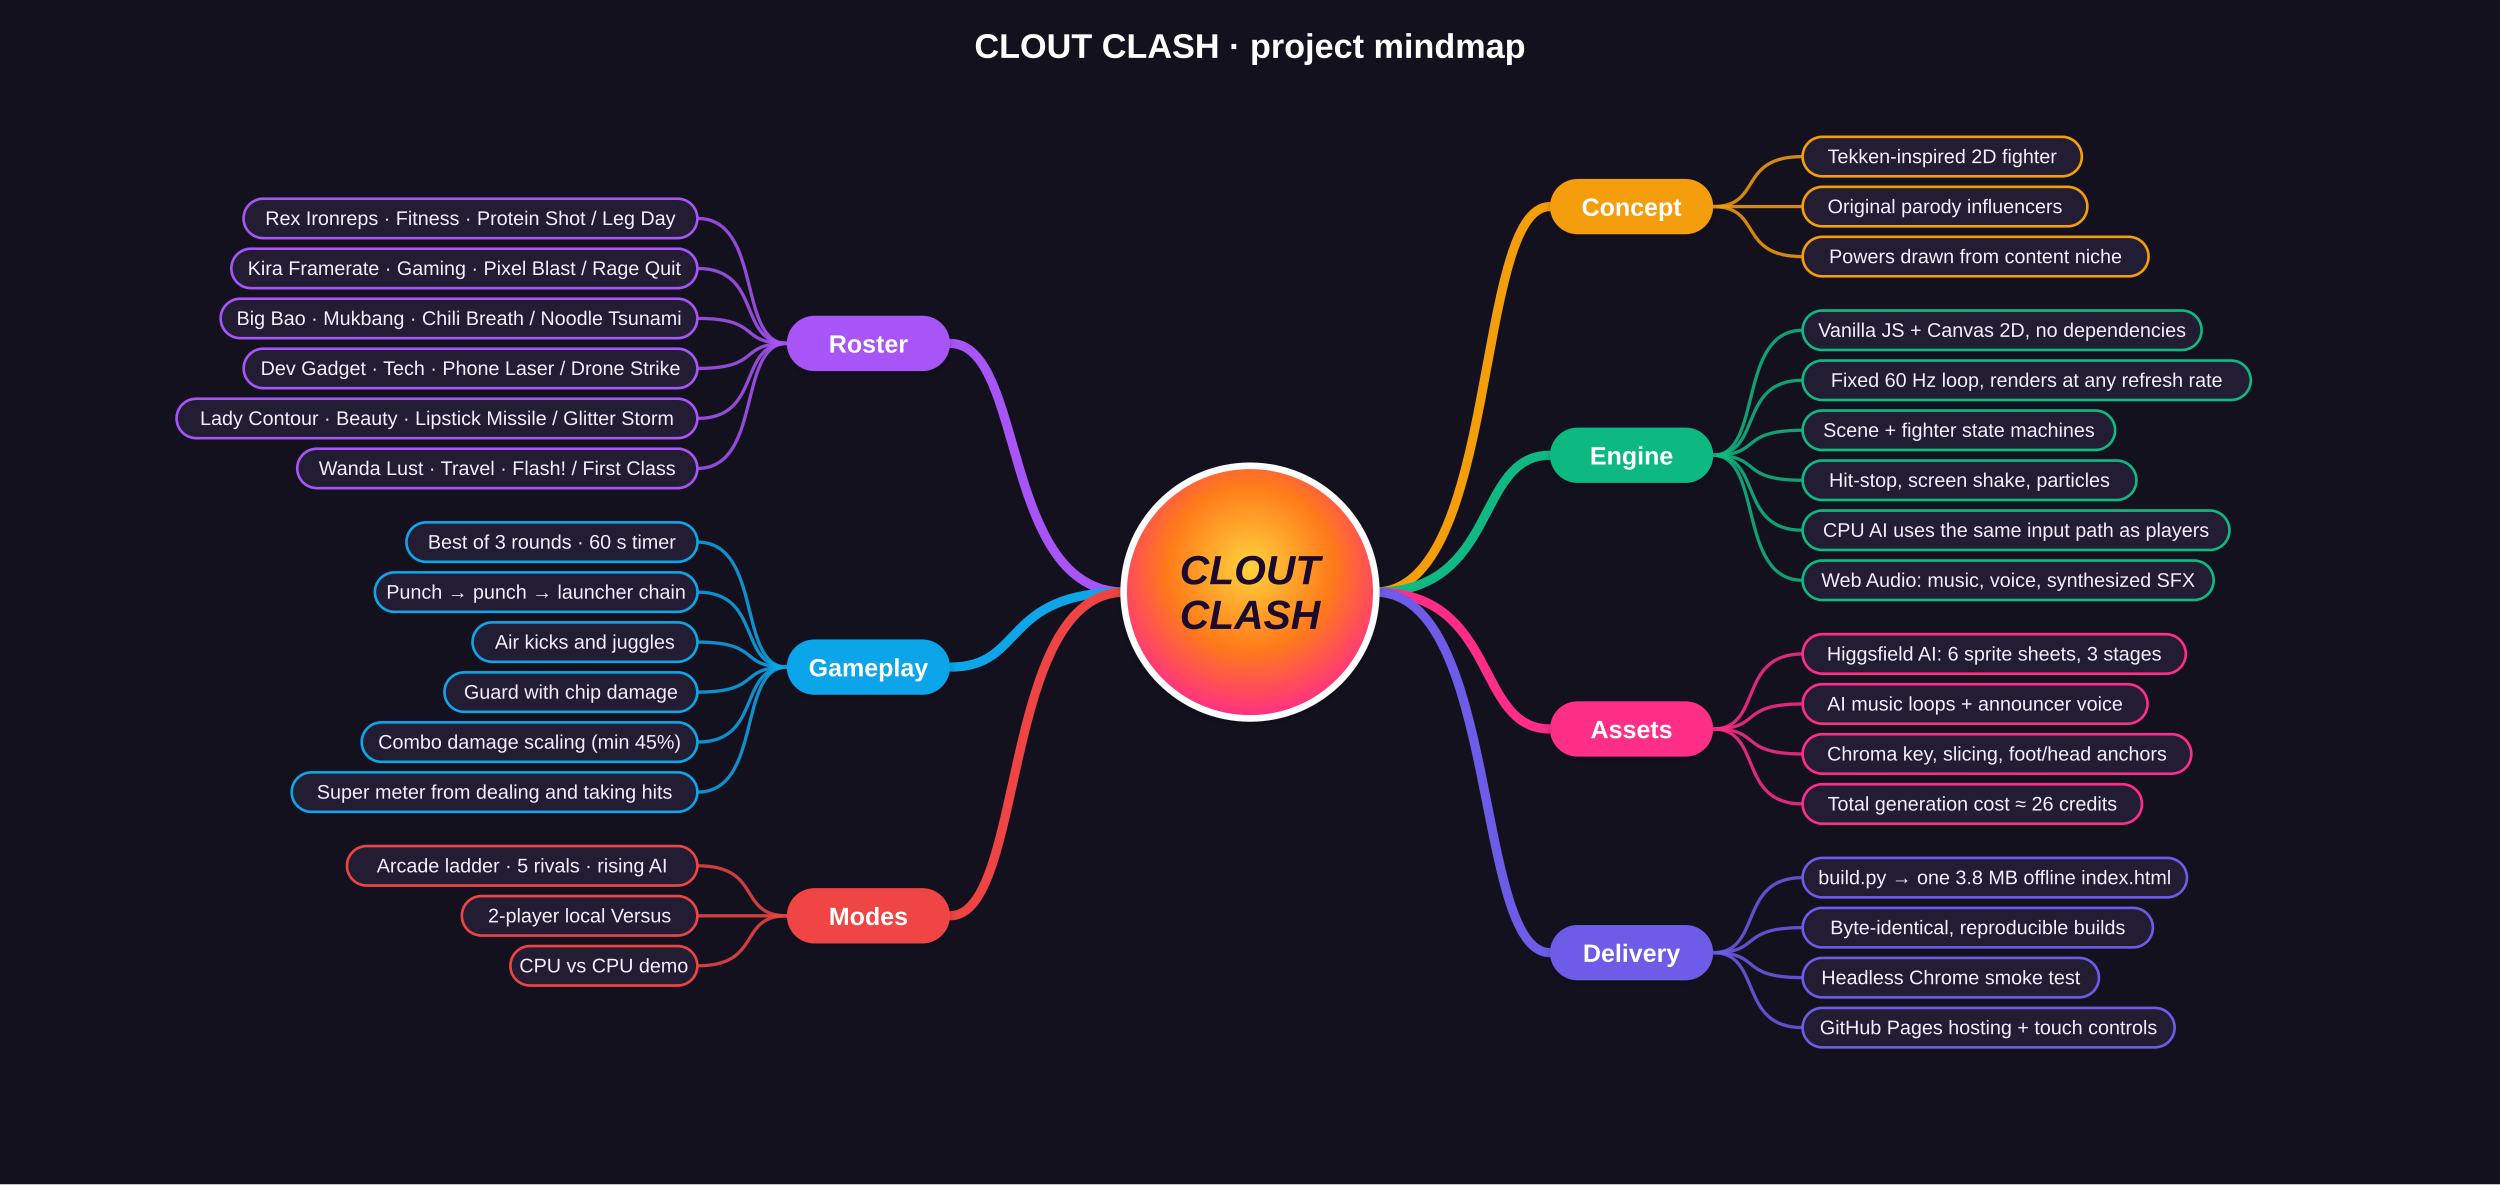
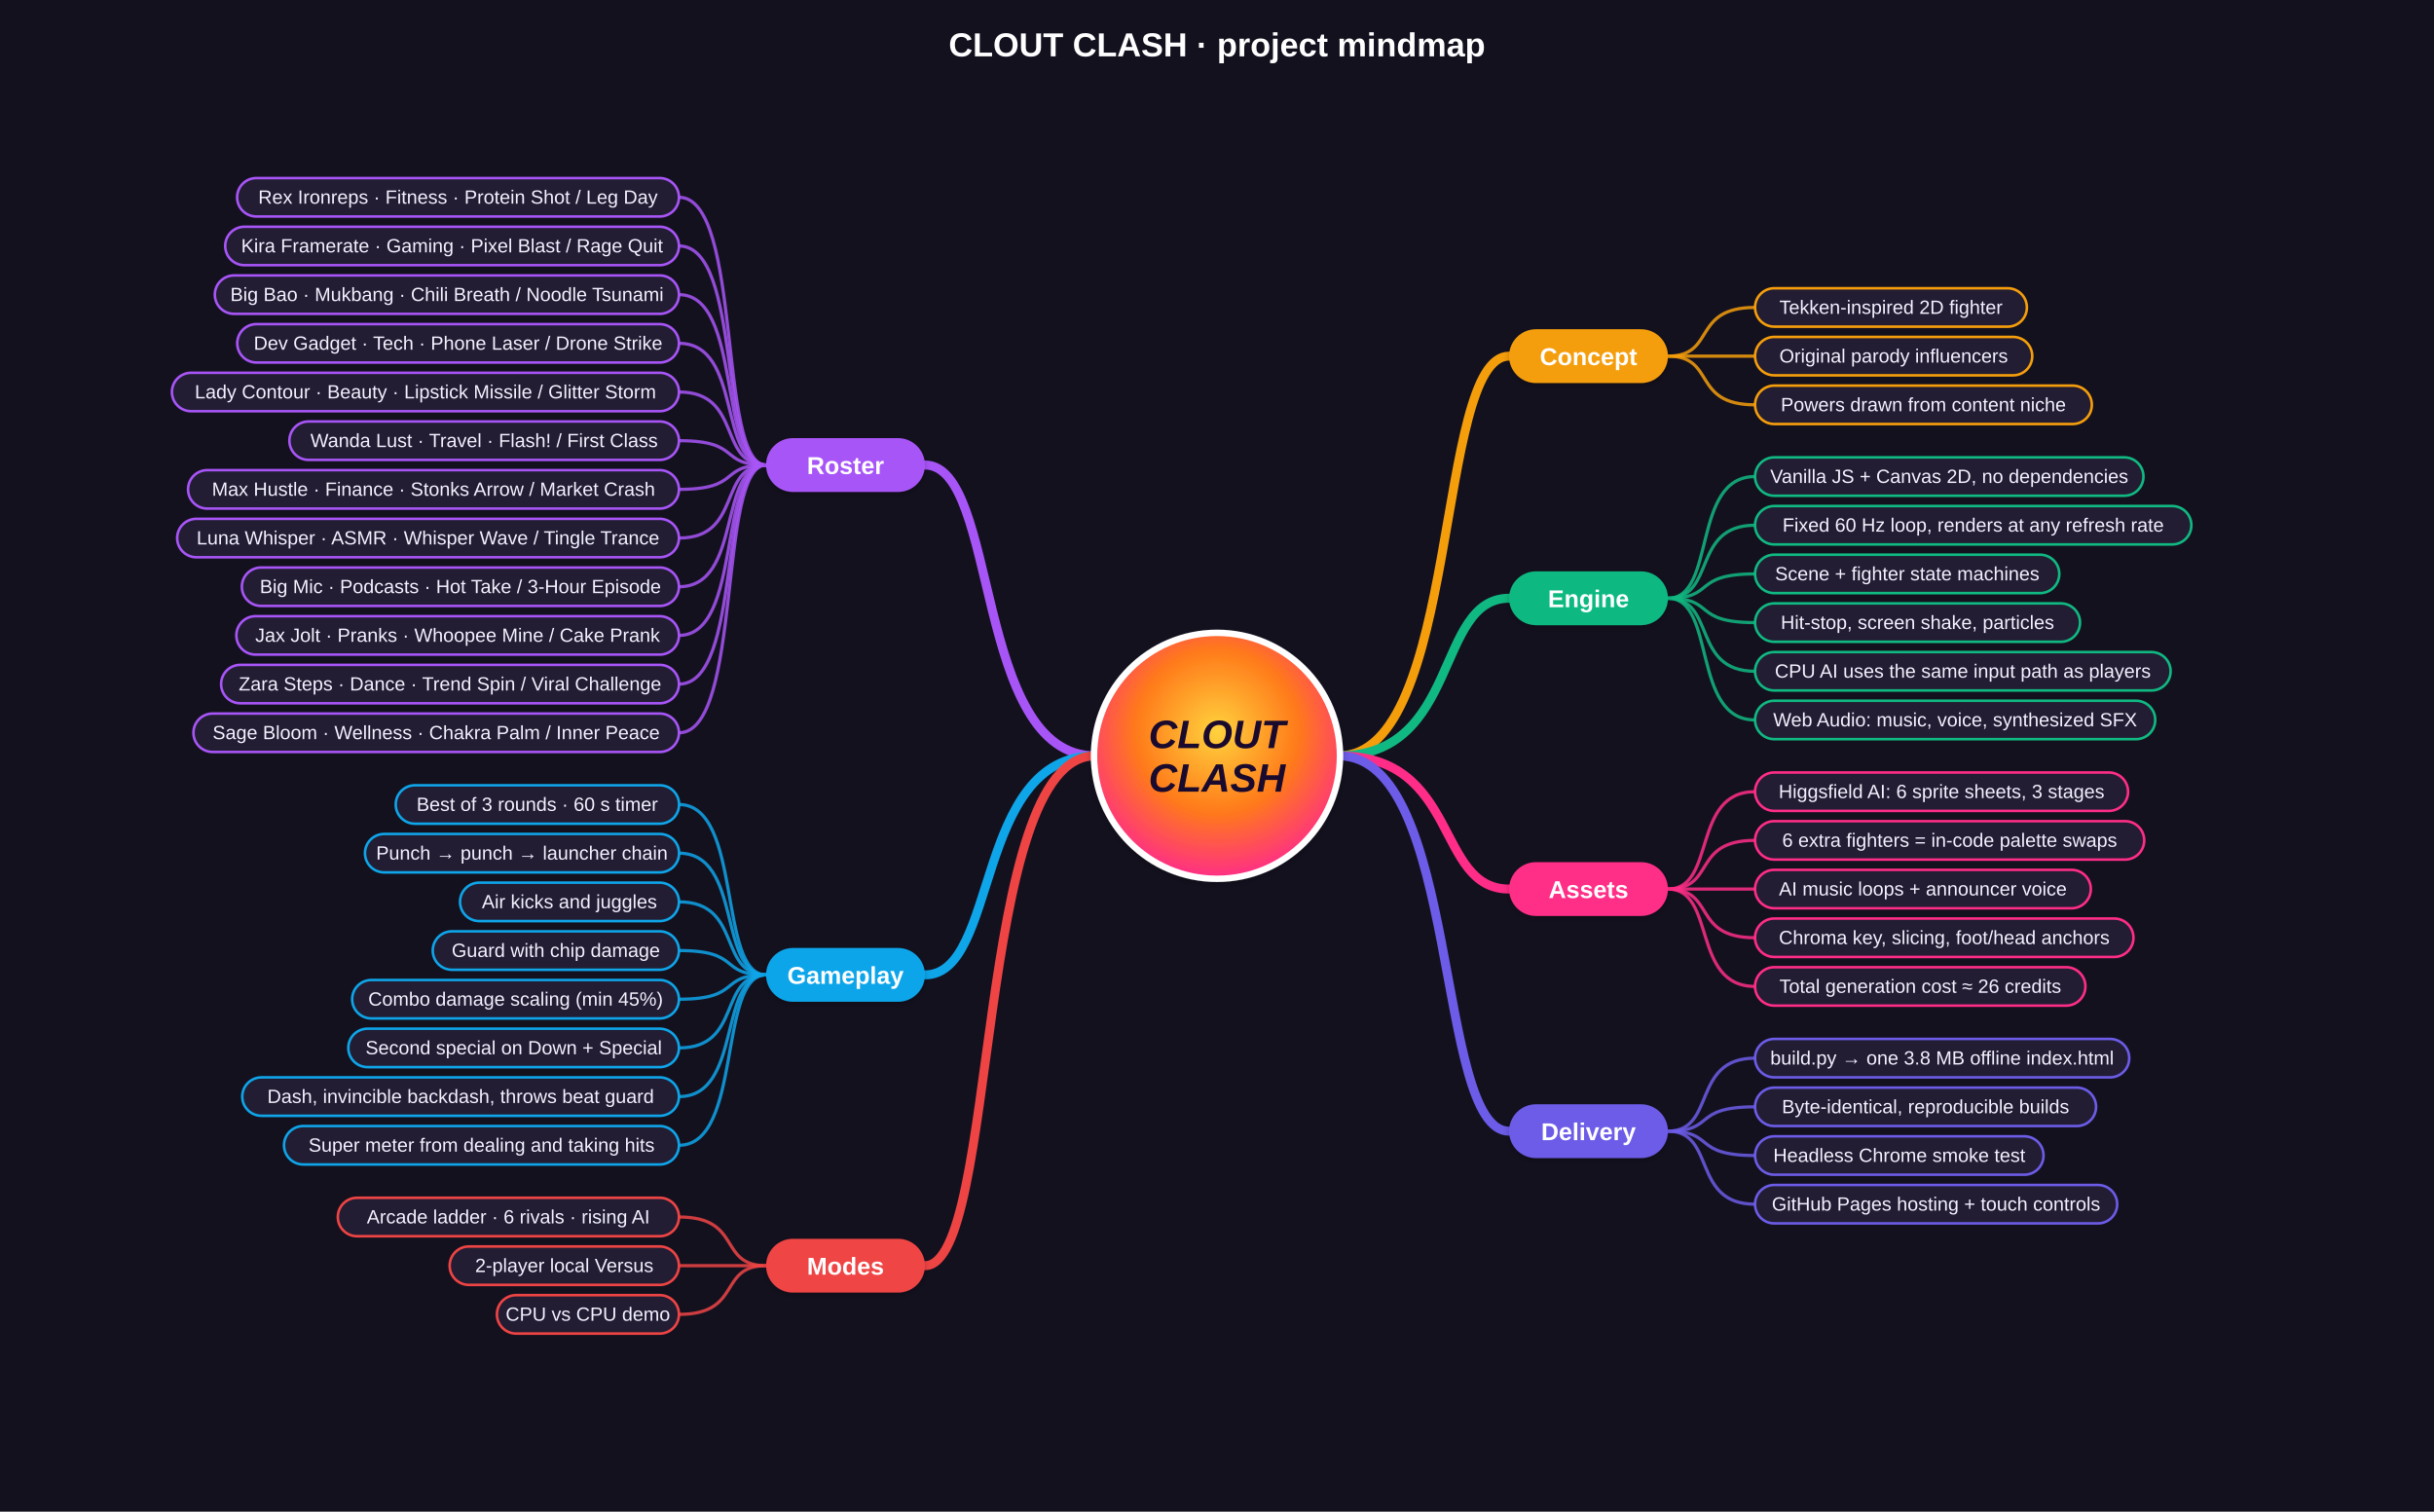
- <svg xmlns="http://www.w3.org/2000/svg" viewBox="0 0 1900 900" width="1900" height="900" font-family="Arial, Helvetica, sans-serif">
+ <svg xmlns="http://www.w3.org/2000/svg" viewBox="0 0 1900 1180" width="1900" height="1180" font-family="Arial, Helvetica, sans-serif">
  <defs>
    <radialGradient id="g" cx="50%" cy="40%" r="60%">
      <stop offset="0" stop-color="#ffd23d" />
      <stop offset=".55" stop-color="#ff7a1a" />
      <stop offset="1" stop-color="#ff2d87" />
    </radialGradient>
    <filter id="s" x="-20%" y="-20%" width="140%" height="140%">
      <feDropShadow dx="0" dy="2" stdDeviation="2.5" flood-opacity=".25" />
    </filter>
  </defs>
-   <rect width="1900" height="900" fill="#14111f" />
+   <rect width="1900" height="1180" fill="#14111f" />
  <text x="950.0" y="44" fill="#ffffff" font-size="26" font-weight="700" text-anchor="middle">CLOUT CLASH · project mindmap</text>
-   <path d="M855.0,450.0 C760.0,450.0 780.0,261.0 722.0,261.0" stroke="#a855f7" stroke-width="7" fill="none" stroke-linecap="round" />
-   <path d="M598.0,261.0 C560.0,261.0 580.0,166.0 530.0,166.0" stroke="#a855f7" stroke-width="2.5" fill="none" opacity=".85" />
-   <rect x="185.1" y="151.0" width="344.9" height="30" rx="15" fill="#221d33" stroke="#a855f7" stroke-width="2" />
-   <text x="357.5" y="171.0" fill="#f4f1ff" font-size="15" text-anchor="middle">Rex Ironreps · Fitness · Protein Shot / Leg Day</text>
-   <path d="M598.0,261.0 C560.0,261.0 580.0,204.0 530.0,204.0" stroke="#a855f7" stroke-width="2.5" fill="none" opacity=".85" />
-   <rect x="175.8" y="189.0" width="354.2" height="30" rx="15" fill="#221d33" stroke="#a855f7" stroke-width="2" />
-   <text x="352.9" y="209.0" fill="#f4f1ff" font-size="15" text-anchor="middle">Kira Framerate · Gaming · Pixel Blast / Rage Quit</text>
-   <path d="M598.0,261.0 C560.0,261.0 580.0,242.0 530.0,242.0" stroke="#a855f7" stroke-width="2.5" fill="none" opacity=".85" />
-   <rect x="167.7" y="227.0" width="362.3" height="30" rx="15" fill="#221d33" stroke="#a855f7" stroke-width="2" />
-   <text x="348.9" y="247.0" fill="#f4f1ff" font-size="15" text-anchor="middle">Big Bao · Mukbang · Chili Breath / Noodle Tsunami</text>
-   <path d="M598.0,261.0 C560.0,261.0 580.0,280.0 530.0,280.0" stroke="#a855f7" stroke-width="2.5" fill="none" opacity=".85" />
-   <rect x="185.2" y="265.0" width="344.8" height="30" rx="15" fill="#221d33" stroke="#a855f7" stroke-width="2" />
-   <text x="357.6" y="285.0" fill="#f4f1ff" font-size="15" text-anchor="middle">Dev Gadget · Tech · Phone Laser / Drone Strike</text>
-   <path d="M598.0,261.0 C560.0,261.0 580.0,318.0 530.0,318.0" stroke="#a855f7" stroke-width="2.5" fill="none" opacity=".85" />
-   <rect x="134.2" y="303.0" width="395.8" height="30" rx="15" fill="#221d33" stroke="#a855f7" stroke-width="2" />
-   <text x="332.1" y="323.0" fill="#f4f1ff" font-size="15" text-anchor="middle">Lady Contour · Beauty · Lipstick Missile / Glitter Storm</text>
-   <path d="M598.0,261.0 C560.0,261.0 580.0,356.0 530.0,356.0" stroke="#a855f7" stroke-width="2.5" fill="none" opacity=".85" />
-   <rect x="225.9" y="341.0" width="304.1" height="30" rx="15" fill="#221d33" stroke="#a855f7" stroke-width="2" />
-   <text x="377.9" y="361.0" fill="#f4f1ff" font-size="15" text-anchor="middle">Wanda Lust · Travel · Flash! / First Class</text>
-   <rect x="598.0" y="240.0" width="124" height="42" rx="21" fill="#a855f7" filter="url(#s)" />
-   <text x="660.0" y="268.0" fill="#ffffff" font-size="19" font-weight="700" text-anchor="middle">Roster</text>
-   <path d="M855.0,450.0 C760.0,450.0 780.0,507.0 722.0,507.0" stroke="#0ea5e9" stroke-width="7" fill="none" stroke-linecap="round" />
-   <path d="M598.0,507.0 C560.0,507.0 580.0,412.0 530.0,412.0" stroke="#0ea5e9" stroke-width="2.5" fill="none" opacity=".85" />
-   <rect x="308.9" y="397.0" width="221.2" height="30" rx="15" fill="#221d33" stroke="#0ea5e9" stroke-width="2" />
-   <text x="419.4" y="417.0" fill="#f4f1ff" font-size="15" text-anchor="middle">Best of 3 rounds · 60 s timer</text>
-   <path d="M598.0,507.0 C560.0,507.0 580.0,450.0 530.0,450.0" stroke="#0ea5e9" stroke-width="2.5" fill="none" opacity=".85" />
-   <rect x="284.9" y="435.0" width="245.2" height="30" rx="15" fill="#221d33" stroke="#0ea5e9" stroke-width="2" />
-   <text x="407.4" y="455.0" fill="#f4f1ff" font-size="15" text-anchor="middle">Punch → punch → launcher chain</text>
-   <path d="M598.0,507.0 C560.0,507.0 580.0,488.0 530.0,488.0" stroke="#0ea5e9" stroke-width="2.5" fill="none" opacity=".85" />
-   <rect x="359.1" y="473.0" width="170.9" height="30" rx="15" fill="#221d33" stroke="#0ea5e9" stroke-width="2" />
-   <text x="444.5" y="493.0" fill="#f4f1ff" font-size="15" text-anchor="middle">Air kicks and juggles</text>
-   <path d="M598.0,507.0 C560.0,507.0 580.0,526.0 530.0,526.0" stroke="#0ea5e9" stroke-width="2.5" fill="none" opacity=".85" />
-   <rect x="337.8" y="511.0" width="192.2" height="30" rx="15" fill="#221d33" stroke="#0ea5e9" stroke-width="2" />
-   <text x="433.9" y="531.0" fill="#f4f1ff" font-size="15" text-anchor="middle">Guard with chip damage</text>
-   <path d="M598.0,507.0 C560.0,507.0 580.0,564.0 530.0,564.0" stroke="#0ea5e9" stroke-width="2.5" fill="none" opacity=".85" />
-   <rect x="274.9" y="549.0" width="255.1" height="30" rx="15" fill="#221d33" stroke="#0ea5e9" stroke-width="2" />
-   <text x="402.5" y="569.0" fill="#f4f1ff" font-size="15" text-anchor="middle">Combo damage scaling (min 45%)</text>
-   <path d="M598.0,507.0 C560.0,507.0 580.0,602.0 530.0,602.0" stroke="#0ea5e9" stroke-width="2.5" fill="none" opacity=".85" />
-   <rect x="221.7" y="587.0" width="308.3" height="30" rx="15" fill="#221d33" stroke="#0ea5e9" stroke-width="2" />
-   <text x="375.9" y="607.0" fill="#f4f1ff" font-size="15" text-anchor="middle">Super meter from dealing and taking hits</text>
-   <rect x="598.0" y="486.0" width="124" height="42" rx="21" fill="#0ea5e9" filter="url(#s)" />
-   <text x="660.0" y="514.0" fill="#ffffff" font-size="19" font-weight="700" text-anchor="middle">Gameplay</text>
-   <path d="M855.0,450.0 C760.0,450.0 780.0,696.0 722.0,696.0" stroke="#ef4444" stroke-width="7" fill="none" stroke-linecap="round" />
-   <path d="M598.0,696.0 C560.0,696.0 580.0,658.0 530.0,658.0" stroke="#ef4444" stroke-width="2.5" fill="none" opacity=".85" />
-   <rect x="263.7" y="643.0" width="266.3" height="30" rx="15" fill="#221d33" stroke="#ef4444" stroke-width="2" />
-   <text x="396.8" y="663.0" fill="#f4f1ff" font-size="15" text-anchor="middle">Arcade ladder · 5 rivals · rising AI</text>
-   <path d="M598.0,696.0 C560.0,696.0 580.0,696.0 530.0,696.0" stroke="#ef4444" stroke-width="2.5" fill="none" opacity=".85" />
-   <rect x="351.0" y="681.0" width="179.0" height="30" rx="15" fill="#221d33" stroke="#ef4444" stroke-width="2" />
-   <text x="440.5" y="701.0" fill="#f4f1ff" font-size="15" text-anchor="middle">2-player local Versus</text>
-   <path d="M598.0,696.0 C560.0,696.0 580.0,734.0 530.0,734.0" stroke="#ef4444" stroke-width="2.5" fill="none" opacity=".85" />
-   <rect x="387.9" y="719.0" width="142.1" height="30" rx="15" fill="#221d33" stroke="#ef4444" stroke-width="2" />
-   <text x="458.9" y="739.0" fill="#f4f1ff" font-size="15" text-anchor="middle">CPU vs CPU demo</text>
-   <rect x="598.0" y="675.0" width="124" height="42" rx="21" fill="#ef4444" filter="url(#s)" />
-   <text x="660.0" y="703.0" fill="#ffffff" font-size="19" font-weight="700" text-anchor="middle">Modes</text>
-   <path d="M1045.0,450.0 C1140.0,450.0 1120.0,157.0 1178.0,157.0" stroke="#f59e0b" stroke-width="7" fill="none" stroke-linecap="round" />
-   <path d="M1302.0,157.0 C1340.0,157.0 1320.0,119.0 1370.0,119.0" stroke="#f59e0b" stroke-width="2.5" fill="none" opacity=".85" />
-   <rect x="1370.0" y="104.0" width="212.2" height="30" rx="15" fill="#221d33" stroke="#f59e0b" stroke-width="2" />
-   <text x="1476.1" y="124.0" fill="#f4f1ff" font-size="15" text-anchor="middle">Tekken-inspired 2D fighter</text>
-   <path d="M1302.0,157.0 C1340.0,157.0 1320.0,157.0 1370.0,157.0" stroke="#f59e0b" stroke-width="2.5" fill="none" opacity=".85" />
-   <rect x="1370.0" y="142.0" width="216.4" height="30" rx="15" fill="#221d33" stroke="#f59e0b" stroke-width="2" />
-   <text x="1478.2" y="162.0" fill="#f4f1ff" font-size="15" text-anchor="middle">Original parody influencers</text>
-   <path d="M1302.0,157.0 C1340.0,157.0 1320.0,195.0 1370.0,195.0" stroke="#f59e0b" stroke-width="2.5" fill="none" opacity=".85" />
-   <rect x="1370.0" y="180.0" width="262.9" height="30" rx="15" fill="#221d33" stroke="#f59e0b" stroke-width="2" />
-   <text x="1501.4" y="200.0" fill="#f4f1ff" font-size="15" text-anchor="middle">Powers drawn from content niche</text>
-   <rect x="1178.0" y="136.0" width="124" height="42" rx="21" fill="#f59e0b" filter="url(#s)" />
-   <text x="1240.0" y="164.0" fill="#ffffff" font-size="19" font-weight="700" text-anchor="middle">Concept</text>
-   <path d="M1045.0,450.0 C1140.0,450.0 1120.0,346.0 1178.0,346.0" stroke="#10b981" stroke-width="7" fill="none" stroke-linecap="round" />
-   <path d="M1302.0,346.0 C1340.0,346.0 1320.0,251.0 1370.0,251.0" stroke="#10b981" stroke-width="2.5" fill="none" opacity=".85" />
-   <rect x="1370.0" y="236.0" width="303.2" height="30" rx="15" fill="#221d33" stroke="#10b981" stroke-width="2" />
-   <text x="1521.6" y="256.0" fill="#f4f1ff" font-size="15" text-anchor="middle">Vanilla JS + Canvas 2D, no dependencies</text>
-   <path d="M1302.0,346.0 C1340.0,346.0 1320.0,289.0 1370.0,289.0" stroke="#10b981" stroke-width="2.5" fill="none" opacity=".85" />
-   <rect x="1370.0" y="274.0" width="340.6" height="30" rx="15" fill="#221d33" stroke="#10b981" stroke-width="2" />
-   <text x="1540.3" y="294.0" fill="#f4f1ff" font-size="15" text-anchor="middle">Fixed 60 Hz loop, renders at any refresh rate</text>
-   <path d="M1302.0,346.0 C1340.0,346.0 1320.0,327.0 1370.0,327.0" stroke="#10b981" stroke-width="2.5" fill="none" opacity=".85" />
-   <rect x="1370.0" y="312.0" width="237.5" height="30" rx="15" fill="#221d33" stroke="#10b981" stroke-width="2" />
-   <text x="1488.8" y="332.0" fill="#f4f1ff" font-size="15" text-anchor="middle">Scene + fighter state machines</text>
-   <path d="M1302.0,346.0 C1340.0,346.0 1320.0,365.0 1370.0,365.0" stroke="#10b981" stroke-width="2.5" fill="none" opacity=".85" />
-   <rect x="1370.0" y="350.0" width="253.7" height="30" rx="15" fill="#221d33" stroke="#10b981" stroke-width="2" />
-   <text x="1496.8" y="370.0" fill="#f4f1ff" font-size="15" text-anchor="middle">Hit-stop, screen shake, particles</text>
-   <path d="M1302.0,346.0 C1340.0,346.0 1320.0,403.0 1370.0,403.0" stroke="#10b981" stroke-width="2.5" fill="none" opacity=".85" />
-   <rect x="1370.0" y="388.0" width="324.4" height="30" rx="15" fill="#221d33" stroke="#10b981" stroke-width="2" />
-   <text x="1532.2" y="408.0" fill="#f4f1ff" font-size="15" text-anchor="middle">CPU AI uses the same input path as players</text>
-   <path d="M1302.0,346.0 C1340.0,346.0 1320.0,441.0 1370.0,441.0" stroke="#10b981" stroke-width="2.5" fill="none" opacity=".85" />
-   <rect x="1370.0" y="426.0" width="312.4" height="30" rx="15" fill="#221d33" stroke="#10b981" stroke-width="2" />
-   <text x="1526.2" y="446.0" fill="#f4f1ff" font-size="15" text-anchor="middle">Web Audio: music, voice, synthesized SFX</text>
-   <rect x="1178.0" y="325.0" width="124" height="42" rx="21" fill="#10b981" filter="url(#s)" />
-   <text x="1240.0" y="353.0" fill="#ffffff" font-size="19" font-weight="700" text-anchor="middle">Engine</text>
-   <path d="M1045.0,450.0 C1140.0,450.0 1120.0,554.0 1178.0,554.0" stroke="#ff2d87" stroke-width="7" fill="none" stroke-linecap="round" />
-   <path d="M1302.0,554.0 C1340.0,554.0 1320.0,497.0 1370.0,497.0" stroke="#ff2d87" stroke-width="2.5" fill="none" opacity=".85" />
-   <rect x="1370.0" y="482.0" width="291.2" height="30" rx="15" fill="#221d33" stroke="#ff2d87" stroke-width="2" />
-   <text x="1515.6" y="502.0" fill="#f4f1ff" font-size="15" text-anchor="middle">Higgsfield AI: 6 sprite sheets, 3 stages</text>
-   <path d="M1302.0,554.0 C1340.0,554.0 1320.0,535.0 1370.0,535.0" stroke="#ff2d87" stroke-width="2.5" fill="none" opacity=".85" />
-   <rect x="1370.0" y="520.0" width="262.1" height="30" rx="15" fill="#221d33" stroke="#ff2d87" stroke-width="2" />
-   <text x="1501.0" y="540.0" fill="#f4f1ff" font-size="15" text-anchor="middle">AI music loops + announcer voice</text>
-   <path d="M1302.0,554.0 C1340.0,554.0 1320.0,573.0 1370.0,573.0" stroke="#ff2d87" stroke-width="2.5" fill="none" opacity=".85" />
-   <rect x="1370.0" y="558.0" width="295.4" height="30" rx="15" fill="#221d33" stroke="#ff2d87" stroke-width="2" />
-   <text x="1517.7" y="578.0" fill="#f4f1ff" font-size="15" text-anchor="middle">Chroma key, slicing, foot/head anchors</text>
-   <path d="M1302.0,554.0 C1340.0,554.0 1320.0,611.0 1370.0,611.0" stroke="#ff2d87" stroke-width="2.5" fill="none" opacity=".85" />
-   <rect x="1370.0" y="596.0" width="257.9" height="30" rx="15" fill="#221d33" stroke="#ff2d87" stroke-width="2" />
-   <text x="1499.0" y="616.0" fill="#f4f1ff" font-size="15" text-anchor="middle">Total generation cost ≈ 26 credits</text>
-   <rect x="1178.0" y="533.0" width="124" height="42" rx="21" fill="#ff2d87" filter="url(#s)" />
-   <text x="1240.0" y="561.0" fill="#ffffff" font-size="19" font-weight="700" text-anchor="middle">Assets</text>
-   <path d="M1045.0,450.0 C1140.0,450.0 1120.0,724.0 1178.0,724.0" stroke="#6c5ce7" stroke-width="7" fill="none" stroke-linecap="round" />
-   <path d="M1302.0,724.0 C1340.0,724.0 1320.0,667.0 1370.0,667.0" stroke="#6c5ce7" stroke-width="2.5" fill="none" opacity=".85" />
-   <rect x="1370.0" y="652.0" width="292.1" height="30" rx="15" fill="#221d33" stroke="#6c5ce7" stroke-width="2" />
-   <text x="1516.0" y="672.0" fill="#f4f1ff" font-size="15" text-anchor="middle">build.py → one 3.8 MB offline index.html</text>
-   <path d="M1302.0,724.0 C1340.0,724.0 1320.0,705.0 1370.0,705.0" stroke="#6c5ce7" stroke-width="2.5" fill="none" opacity=".85" />
-   <rect x="1370.0" y="690.0" width="266.2" height="30" rx="15" fill="#221d33" stroke="#6c5ce7" stroke-width="2" />
-   <text x="1503.1" y="710.0" fill="#f4f1ff" font-size="15" text-anchor="middle">Byte-identical, reproducible builds</text>
-   <path d="M1302.0,724.0 C1340.0,724.0 1320.0,743.0 1370.0,743.0" stroke="#6c5ce7" stroke-width="2.5" fill="none" opacity=".85" />
-   <rect x="1370.0" y="728.0" width="225.2" height="30" rx="15" fill="#221d33" stroke="#6c5ce7" stroke-width="2" />
-   <text x="1482.6" y="748.0" fill="#f4f1ff" font-size="15" text-anchor="middle">Headless Chrome smoke test</text>
-   <path d="M1302.0,724.0 C1340.0,724.0 1320.0,781.0 1370.0,781.0" stroke="#6c5ce7" stroke-width="2.5" fill="none" opacity=".85" />
-   <rect x="1370.0" y="766.0" width="282.7" height="30" rx="15" fill="#221d33" stroke="#6c5ce7" stroke-width="2" />
-   <text x="1511.3" y="786.0" fill="#f4f1ff" font-size="15" text-anchor="middle">GitHub Pages hosting + touch controls</text>
-   <rect x="1178.0" y="703.0" width="124" height="42" rx="21" fill="#6c5ce7" filter="url(#s)" />
-   <text x="1240.0" y="731.0" fill="#ffffff" font-size="19" font-weight="700" text-anchor="middle">Delivery</text>
-   <circle cx="950.0" cy="450.0" r="96" fill="url(#g)" stroke="#ffffff" stroke-width="5" filter="url(#s)" />
-   <text x="950.0" y="444.0" fill="#1a0b2e" font-size="31" font-weight="900" font-style="italic" text-anchor="middle">CLOUT</text>
-   <text x="950.0" y="478.0" fill="#1a0b2e" font-size="31" font-weight="900" font-style="italic" text-anchor="middle">CLASH</text>
+   <path d="M855.0,590.0 C760.0,590.0 780.0,363.0 722.0,363.0" stroke="#a855f7" stroke-width="7" fill="none" stroke-linecap="round" />
+   <path d="M598.0,363.0 C560.0,363.0 580.0,154.0 530.0,154.0" stroke="#a855f7" stroke-width="2.5" fill="none" opacity=".85" />
+   <rect x="185.1" y="139.0" width="344.9" height="30" rx="15" fill="#221d33" stroke="#a855f7" stroke-width="2" />
+   <text x="357.5" y="159.0" fill="#f4f1ff" font-size="15" text-anchor="middle">Rex Ironreps · Fitness · Protein Shot / Leg Day</text>
+   <path d="M598.0,363.0 C560.0,363.0 580.0,192.0 530.0,192.0" stroke="#a855f7" stroke-width="2.5" fill="none" opacity=".85" />
+   <rect x="175.8" y="177.0" width="354.2" height="30" rx="15" fill="#221d33" stroke="#a855f7" stroke-width="2" />
+   <text x="352.9" y="197.0" fill="#f4f1ff" font-size="15" text-anchor="middle">Kira Framerate · Gaming · Pixel Blast / Rage Quit</text>
+   <path d="M598.0,363.0 C560.0,363.0 580.0,230.0 530.0,230.0" stroke="#a855f7" stroke-width="2.5" fill="none" opacity=".85" />
+   <rect x="167.7" y="215.0" width="362.3" height="30" rx="15" fill="#221d33" stroke="#a855f7" stroke-width="2" />
+   <text x="348.9" y="235.0" fill="#f4f1ff" font-size="15" text-anchor="middle">Big Bao · Mukbang · Chili Breath / Noodle Tsunami</text>
+   <path d="M598.0,363.0 C560.0,363.0 580.0,268.0 530.0,268.0" stroke="#a855f7" stroke-width="2.5" fill="none" opacity=".85" />
+   <rect x="185.2" y="253.0" width="344.8" height="30" rx="15" fill="#221d33" stroke="#a855f7" stroke-width="2" />
+   <text x="357.6" y="273.0" fill="#f4f1ff" font-size="15" text-anchor="middle">Dev Gadget · Tech · Phone Laser / Drone Strike</text>
+   <path d="M598.0,363.0 C560.0,363.0 580.0,306.0 530.0,306.0" stroke="#a855f7" stroke-width="2.5" fill="none" opacity=".85" />
+   <rect x="134.2" y="291.0" width="395.8" height="30" rx="15" fill="#221d33" stroke="#a855f7" stroke-width="2" />
+   <text x="332.1" y="311.0" fill="#f4f1ff" font-size="15" text-anchor="middle">Lady Contour · Beauty · Lipstick Missile / Glitter Storm</text>
+   <path d="M598.0,363.0 C560.0,363.0 580.0,344.0 530.0,344.0" stroke="#a855f7" stroke-width="2.5" fill="none" opacity=".85" />
+   <rect x="225.9" y="329.0" width="304.1" height="30" rx="15" fill="#221d33" stroke="#a855f7" stroke-width="2" />
+   <text x="377.9" y="349.0" fill="#f4f1ff" font-size="15" text-anchor="middle">Wanda Lust · Travel · Flash! / First Class</text>
+   <path d="M598.0,363.0 C560.0,363.0 580.0,382.0 530.0,382.0" stroke="#a855f7" stroke-width="2.5" fill="none" opacity=".85" />
+   <rect x="146.8" y="367.0" width="383.2" height="30" rx="15" fill="#221d33" stroke="#a855f7" stroke-width="2" />
+   <text x="338.4" y="387.0" fill="#f4f1ff" font-size="15" text-anchor="middle">Max Hustle · Finance · Stonks Arrow / Market Crash</text>
+   <path d="M598.0,363.0 C560.0,363.0 580.0,420.0 530.0,420.0" stroke="#a855f7" stroke-width="2.5" fill="none" opacity=".85" />
+   <rect x="138.3" y="405.0" width="391.7" height="30" rx="15" fill="#221d33" stroke="#a855f7" stroke-width="2" />
+   <text x="334.1" y="425.0" fill="#f4f1ff" font-size="15" text-anchor="middle">Luna Whisper · ASMR · Whisper Wave / Tingle Trance</text>
+   <path d="M598.0,363.0 C560.0,363.0 580.0,458.0 530.0,458.0" stroke="#a855f7" stroke-width="2.5" fill="none" opacity=".85" />
+   <rect x="188.8" y="443.0" width="341.2" height="30" rx="15" fill="#221d33" stroke="#a855f7" stroke-width="2" />
+   <text x="359.4" y="463.0" fill="#f4f1ff" font-size="15" text-anchor="middle">Big Mic · Podcasts · Hot Take / 3-Hour Episode</text>
+   <path d="M598.0,363.0 C560.0,363.0 580.0,496.0 530.0,496.0" stroke="#a855f7" stroke-width="2.5" fill="none" opacity=".85" />
+   <rect x="184.5" y="481.0" width="345.5" height="30" rx="15" fill="#221d33" stroke="#a855f7" stroke-width="2" />
+   <text x="357.2" y="501.0" fill="#f4f1ff" font-size="15" text-anchor="middle">Jax Jolt · Pranks · Whoopee Mine / Cake Prank</text>
+   <path d="M598.0,363.0 C560.0,363.0 580.0,534.0 530.0,534.0" stroke="#a855f7" stroke-width="2.5" fill="none" opacity=".85" />
+   <rect x="172.6" y="519.0" width="357.4" height="30" rx="15" fill="#221d33" stroke="#a855f7" stroke-width="2" />
+   <text x="351.3" y="539.0" fill="#f4f1ff" font-size="15" text-anchor="middle">Zara Steps · Dance · Trend Spin / Viral Challenge</text>
+   <path d="M598.0,363.0 C560.0,363.0 580.0,572.0 530.0,572.0" stroke="#a855f7" stroke-width="2.5" fill="none" opacity=".85" />
+   <rect x="151.0" y="557.0" width="379.0" height="30" rx="15" fill="#221d33" stroke="#a855f7" stroke-width="2" />
+   <text x="340.5" y="577.0" fill="#f4f1ff" font-size="15" text-anchor="middle">Sage Bloom · Wellness · Chakra Palm / Inner Peace</text>
+   <rect x="598.0" y="342.0" width="124" height="42" rx="21" fill="#a855f7" filter="url(#s)" />
+   <text x="660.0" y="370.0" fill="#ffffff" font-size="19" font-weight="700" text-anchor="middle">Roster</text>
+   <path d="M855.0,590.0 C760.0,590.0 780.0,761.0 722.0,761.0" stroke="#0ea5e9" stroke-width="7" fill="none" stroke-linecap="round" />
+   <path d="M598.0,761.0 C560.0,761.0 580.0,628.0 530.0,628.0" stroke="#0ea5e9" stroke-width="2.5" fill="none" opacity=".85" />
+   <rect x="308.9" y="613.0" width="221.2" height="30" rx="15" fill="#221d33" stroke="#0ea5e9" stroke-width="2" />
+   <text x="419.4" y="633.0" fill="#f4f1ff" font-size="15" text-anchor="middle">Best of 3 rounds · 60 s timer</text>
+   <path d="M598.0,761.0 C560.0,761.0 580.0,666.0 530.0,666.0" stroke="#0ea5e9" stroke-width="2.5" fill="none" opacity=".85" />
+   <rect x="284.9" y="651.0" width="245.2" height="30" rx="15" fill="#221d33" stroke="#0ea5e9" stroke-width="2" />
+   <text x="407.4" y="671.0" fill="#f4f1ff" font-size="15" text-anchor="middle">Punch → punch → launcher chain</text>
+   <path d="M598.0,761.0 C560.0,761.0 580.0,704.0 530.0,704.0" stroke="#0ea5e9" stroke-width="2.5" fill="none" opacity=".85" />
+   <rect x="359.1" y="689.0" width="170.9" height="30" rx="15" fill="#221d33" stroke="#0ea5e9" stroke-width="2" />
+   <text x="444.5" y="709.0" fill="#f4f1ff" font-size="15" text-anchor="middle">Air kicks and juggles</text>
+   <path d="M598.0,761.0 C560.0,761.0 580.0,742.0 530.0,742.0" stroke="#0ea5e9" stroke-width="2.5" fill="none" opacity=".85" />
+   <rect x="337.8" y="727.0" width="192.2" height="30" rx="15" fill="#221d33" stroke="#0ea5e9" stroke-width="2" />
+   <text x="433.9" y="747.0" fill="#f4f1ff" font-size="15" text-anchor="middle">Guard with chip damage</text>
+   <path d="M598.0,761.0 C560.0,761.0 580.0,780.0 530.0,780.0" stroke="#0ea5e9" stroke-width="2.5" fill="none" opacity=".85" />
+   <rect x="274.9" y="765.0" width="255.1" height="30" rx="15" fill="#221d33" stroke="#0ea5e9" stroke-width="2" />
+   <text x="402.5" y="785.0" fill="#f4f1ff" font-size="15" text-anchor="middle">Combo damage scaling (min 45%)</text>
+   <path d="M598.0,761.0 C560.0,761.0 580.0,818.0 530.0,818.0" stroke="#0ea5e9" stroke-width="2.5" fill="none" opacity=".85" />
+   <rect x="271.9" y="803.0" width="258.1" height="30" rx="15" fill="#221d33" stroke="#0ea5e9" stroke-width="2" />
+   <text x="401.0" y="823.0" fill="#f4f1ff" font-size="15" text-anchor="middle">Second special on Down + Special</text>
+   <path d="M598.0,761.0 C560.0,761.0 580.0,856.0 530.0,856.0" stroke="#0ea5e9" stroke-width="2.5" fill="none" opacity=".85" />
+   <rect x="189.1" y="841.0" width="340.9" height="30" rx="15" fill="#221d33" stroke="#0ea5e9" stroke-width="2" />
+   <text x="359.6" y="861.0" fill="#f4f1ff" font-size="15" text-anchor="middle">Dash, invincible backdash, throws beat guard</text>
+   <path d="M598.0,761.0 C560.0,761.0 580.0,894.0 530.0,894.0" stroke="#0ea5e9" stroke-width="2.5" fill="none" opacity=".85" />
+   <rect x="221.7" y="879.0" width="308.3" height="30" rx="15" fill="#221d33" stroke="#0ea5e9" stroke-width="2" />
+   <text x="375.9" y="899.0" fill="#f4f1ff" font-size="15" text-anchor="middle">Super meter from dealing and taking hits</text>
+   <rect x="598.0" y="740.0" width="124" height="42" rx="21" fill="#0ea5e9" filter="url(#s)" />
+   <text x="660.0" y="768.0" fill="#ffffff" font-size="19" font-weight="700" text-anchor="middle">Gameplay</text>
+   <path d="M855.0,590.0 C760.0,590.0 780.0,988.0 722.0,988.0" stroke="#ef4444" stroke-width="7" fill="none" stroke-linecap="round" />
+   <path d="M598.0,988.0 C560.0,988.0 580.0,950.0 530.0,950.0" stroke="#ef4444" stroke-width="2.5" fill="none" opacity=".85" />
+   <rect x="263.7" y="935.0" width="266.3" height="30" rx="15" fill="#221d33" stroke="#ef4444" stroke-width="2" />
+   <text x="396.8" y="955.0" fill="#f4f1ff" font-size="15" text-anchor="middle">Arcade ladder · 6 rivals · rising AI</text>
+   <path d="M598.0,988.0 C560.0,988.0 580.0,988.0 530.0,988.0" stroke="#ef4444" stroke-width="2.5" fill="none" opacity=".85" />
+   <rect x="351.0" y="973.0" width="179.0" height="30" rx="15" fill="#221d33" stroke="#ef4444" stroke-width="2" />
+   <text x="440.5" y="993.0" fill="#f4f1ff" font-size="15" text-anchor="middle">2-player local Versus</text>
+   <path d="M598.0,988.0 C560.0,988.0 580.0,1026.0 530.0,1026.0" stroke="#ef4444" stroke-width="2.5" fill="none" opacity=".85" />
+   <rect x="387.9" y="1011.0" width="142.1" height="30" rx="15" fill="#221d33" stroke="#ef4444" stroke-width="2" />
+   <text x="458.9" y="1031.0" fill="#f4f1ff" font-size="15" text-anchor="middle">CPU vs CPU demo</text>
+   <rect x="598.0" y="967.0" width="124" height="42" rx="21" fill="#ef4444" filter="url(#s)" />
+   <text x="660.0" y="995.0" fill="#ffffff" font-size="19" font-weight="700" text-anchor="middle">Modes</text>
+   <path d="M1045.0,590.0 C1140.0,590.0 1120.0,278.0 1178.0,278.0" stroke="#f59e0b" stroke-width="7" fill="none" stroke-linecap="round" />
+   <path d="M1302.0,278.0 C1340.0,278.0 1320.0,240.0 1370.0,240.0" stroke="#f59e0b" stroke-width="2.5" fill="none" opacity=".85" />
+   <rect x="1370.0" y="225.0" width="212.2" height="30" rx="15" fill="#221d33" stroke="#f59e0b" stroke-width="2" />
+   <text x="1476.1" y="245.0" fill="#f4f1ff" font-size="15" text-anchor="middle">Tekken-inspired 2D fighter</text>
+   <path d="M1302.0,278.0 C1340.0,278.0 1320.0,278.0 1370.0,278.0" stroke="#f59e0b" stroke-width="2.5" fill="none" opacity=".85" />
+   <rect x="1370.0" y="263.0" width="216.4" height="30" rx="15" fill="#221d33" stroke="#f59e0b" stroke-width="2" />
+   <text x="1478.2" y="283.0" fill="#f4f1ff" font-size="15" text-anchor="middle">Original parody influencers</text>
+   <path d="M1302.0,278.0 C1340.0,278.0 1320.0,316.0 1370.0,316.0" stroke="#f59e0b" stroke-width="2.5" fill="none" opacity=".85" />
+   <rect x="1370.0" y="301.0" width="262.9" height="30" rx="15" fill="#221d33" stroke="#f59e0b" stroke-width="2" />
+   <text x="1501.4" y="321.0" fill="#f4f1ff" font-size="15" text-anchor="middle">Powers drawn from content niche</text>
+   <rect x="1178.0" y="257.0" width="124" height="42" rx="21" fill="#f59e0b" filter="url(#s)" />
+   <text x="1240.0" y="285.0" fill="#ffffff" font-size="19" font-weight="700" text-anchor="middle">Concept</text>
+   <path d="M1045.0,590.0 C1140.0,590.0 1120.0,467.0 1178.0,467.0" stroke="#10b981" stroke-width="7" fill="none" stroke-linecap="round" />
+   <path d="M1302.0,467.0 C1340.0,467.0 1320.0,372.0 1370.0,372.0" stroke="#10b981" stroke-width="2.5" fill="none" opacity=".85" />
+   <rect x="1370.0" y="357.0" width="303.2" height="30" rx="15" fill="#221d33" stroke="#10b981" stroke-width="2" />
+   <text x="1521.6" y="377.0" fill="#f4f1ff" font-size="15" text-anchor="middle">Vanilla JS + Canvas 2D, no dependencies</text>
+   <path d="M1302.0,467.0 C1340.0,467.0 1320.0,410.0 1370.0,410.0" stroke="#10b981" stroke-width="2.5" fill="none" opacity=".85" />
+   <rect x="1370.0" y="395.0" width="340.6" height="30" rx="15" fill="#221d33" stroke="#10b981" stroke-width="2" />
+   <text x="1540.3" y="415.0" fill="#f4f1ff" font-size="15" text-anchor="middle">Fixed 60 Hz loop, renders at any refresh rate</text>
+   <path d="M1302.0,467.0 C1340.0,467.0 1320.0,448.0 1370.0,448.0" stroke="#10b981" stroke-width="2.5" fill="none" opacity=".85" />
+   <rect x="1370.0" y="433.0" width="237.5" height="30" rx="15" fill="#221d33" stroke="#10b981" stroke-width="2" />
+   <text x="1488.8" y="453.0" fill="#f4f1ff" font-size="15" text-anchor="middle">Scene + fighter state machines</text>
+   <path d="M1302.0,467.0 C1340.0,467.0 1320.0,486.0 1370.0,486.0" stroke="#10b981" stroke-width="2.5" fill="none" opacity=".85" />
+   <rect x="1370.0" y="471.0" width="253.7" height="30" rx="15" fill="#221d33" stroke="#10b981" stroke-width="2" />
+   <text x="1496.8" y="491.0" fill="#f4f1ff" font-size="15" text-anchor="middle">Hit-stop, screen shake, particles</text>
+   <path d="M1302.0,467.0 C1340.0,467.0 1320.0,524.0 1370.0,524.0" stroke="#10b981" stroke-width="2.5" fill="none" opacity=".85" />
+   <rect x="1370.0" y="509.0" width="324.4" height="30" rx="15" fill="#221d33" stroke="#10b981" stroke-width="2" />
+   <text x="1532.2" y="529.0" fill="#f4f1ff" font-size="15" text-anchor="middle">CPU AI uses the same input path as players</text>
+   <path d="M1302.0,467.0 C1340.0,467.0 1320.0,562.0 1370.0,562.0" stroke="#10b981" stroke-width="2.5" fill="none" opacity=".85" />
+   <rect x="1370.0" y="547.0" width="312.4" height="30" rx="15" fill="#221d33" stroke="#10b981" stroke-width="2" />
+   <text x="1526.2" y="567.0" fill="#f4f1ff" font-size="15" text-anchor="middle">Web Audio: music, voice, synthesized SFX</text>
+   <rect x="1178.0" y="446.0" width="124" height="42" rx="21" fill="#10b981" filter="url(#s)" />
+   <text x="1240.0" y="474.0" fill="#ffffff" font-size="19" font-weight="700" text-anchor="middle">Engine</text>
+   <path d="M1045.0,590.0 C1140.0,590.0 1120.0,694.0 1178.0,694.0" stroke="#ff2d87" stroke-width="7" fill="none" stroke-linecap="round" />
+   <path d="M1302.0,694.0 C1340.0,694.0 1320.0,618.0 1370.0,618.0" stroke="#ff2d87" stroke-width="2.5" fill="none" opacity=".85" />
+   <rect x="1370.0" y="603.0" width="291.2" height="30" rx="15" fill="#221d33" stroke="#ff2d87" stroke-width="2" />
+   <text x="1515.6" y="623.0" fill="#f4f1ff" font-size="15" text-anchor="middle">Higgsfield AI: 6 sprite sheets, 3 stages</text>
+   <path d="M1302.0,694.0 C1340.0,694.0 1320.0,656.0 1370.0,656.0" stroke="#ff2d87" stroke-width="2.5" fill="none" opacity=".85" />
+   <rect x="1370.0" y="641.0" width="303.8" height="30" rx="15" fill="#221d33" stroke="#ff2d87" stroke-width="2" />
+   <text x="1521.9" y="661.0" fill="#f4f1ff" font-size="15" text-anchor="middle">6 extra fighters = in-code palette swaps</text>
+   <path d="M1302.0,694.0 C1340.0,694.0 1320.0,694.0 1370.0,694.0" stroke="#ff2d87" stroke-width="2.5" fill="none" opacity=".85" />
+   <rect x="1370.0" y="679.0" width="262.1" height="30" rx="15" fill="#221d33" stroke="#ff2d87" stroke-width="2" />
+   <text x="1501.0" y="699.0" fill="#f4f1ff" font-size="15" text-anchor="middle">AI music loops + announcer voice</text>
+   <path d="M1302.0,694.0 C1340.0,694.0 1320.0,732.0 1370.0,732.0" stroke="#ff2d87" stroke-width="2.5" fill="none" opacity=".85" />
+   <rect x="1370.0" y="717.0" width="295.4" height="30" rx="15" fill="#221d33" stroke="#ff2d87" stroke-width="2" />
+   <text x="1517.7" y="737.0" fill="#f4f1ff" font-size="15" text-anchor="middle">Chroma key, slicing, foot/head anchors</text>
+   <path d="M1302.0,694.0 C1340.0,694.0 1320.0,770.0 1370.0,770.0" stroke="#ff2d87" stroke-width="2.5" fill="none" opacity=".85" />
+   <rect x="1370.0" y="755.0" width="257.9" height="30" rx="15" fill="#221d33" stroke="#ff2d87" stroke-width="2" />
+   <text x="1499.0" y="775.0" fill="#f4f1ff" font-size="15" text-anchor="middle">Total generation cost ≈ 26 credits</text>
+   <rect x="1178.0" y="673.0" width="124" height="42" rx="21" fill="#ff2d87" filter="url(#s)" />
+   <text x="1240.0" y="701.0" fill="#ffffff" font-size="19" font-weight="700" text-anchor="middle">Assets</text>
+   <path d="M1045.0,590.0 C1140.0,590.0 1120.0,883.0 1178.0,883.0" stroke="#6c5ce7" stroke-width="7" fill="none" stroke-linecap="round" />
+   <path d="M1302.0,883.0 C1340.0,883.0 1320.0,826.0 1370.0,826.0" stroke="#6c5ce7" stroke-width="2.5" fill="none" opacity=".85" />
+   <rect x="1370.0" y="811.0" width="292.1" height="30" rx="15" fill="#221d33" stroke="#6c5ce7" stroke-width="2" />
+   <text x="1516.0" y="831.0" fill="#f4f1ff" font-size="15" text-anchor="middle">build.py → one 3.8 MB offline index.html</text>
+   <path d="M1302.0,883.0 C1340.0,883.0 1320.0,864.0 1370.0,864.0" stroke="#6c5ce7" stroke-width="2.5" fill="none" opacity=".85" />
+   <rect x="1370.0" y="849.0" width="266.2" height="30" rx="15" fill="#221d33" stroke="#6c5ce7" stroke-width="2" />
+   <text x="1503.1" y="869.0" fill="#f4f1ff" font-size="15" text-anchor="middle">Byte-identical, reproducible builds</text>
+   <path d="M1302.0,883.0 C1340.0,883.0 1320.0,902.0 1370.0,902.0" stroke="#6c5ce7" stroke-width="2.5" fill="none" opacity=".85" />
+   <rect x="1370.0" y="887.0" width="225.2" height="30" rx="15" fill="#221d33" stroke="#6c5ce7" stroke-width="2" />
+   <text x="1482.6" y="907.0" fill="#f4f1ff" font-size="15" text-anchor="middle">Headless Chrome smoke test</text>
+   <path d="M1302.0,883.0 C1340.0,883.0 1320.0,940.0 1370.0,940.0" stroke="#6c5ce7" stroke-width="2.5" fill="none" opacity=".85" />
+   <rect x="1370.0" y="925.0" width="282.7" height="30" rx="15" fill="#221d33" stroke="#6c5ce7" stroke-width="2" />
+   <text x="1511.3" y="945.0" fill="#f4f1ff" font-size="15" text-anchor="middle">GitHub Pages hosting + touch controls</text>
+   <rect x="1178.0" y="862.0" width="124" height="42" rx="21" fill="#6c5ce7" filter="url(#s)" />
+   <text x="1240.0" y="890.0" fill="#ffffff" font-size="19" font-weight="700" text-anchor="middle">Delivery</text>
+   <circle cx="950.0" cy="590.0" r="96" fill="url(#g)" stroke="#ffffff" stroke-width="5" filter="url(#s)" />
+   <text x="950.0" y="584.0" fill="#1a0b2e" font-size="31" font-weight="900" font-style="italic" text-anchor="middle">CLOUT</text>
+   <text x="950.0" y="618.0" fill="#1a0b2e" font-size="31" font-weight="900" font-style="italic" text-anchor="middle">CLASH</text>
</svg>
